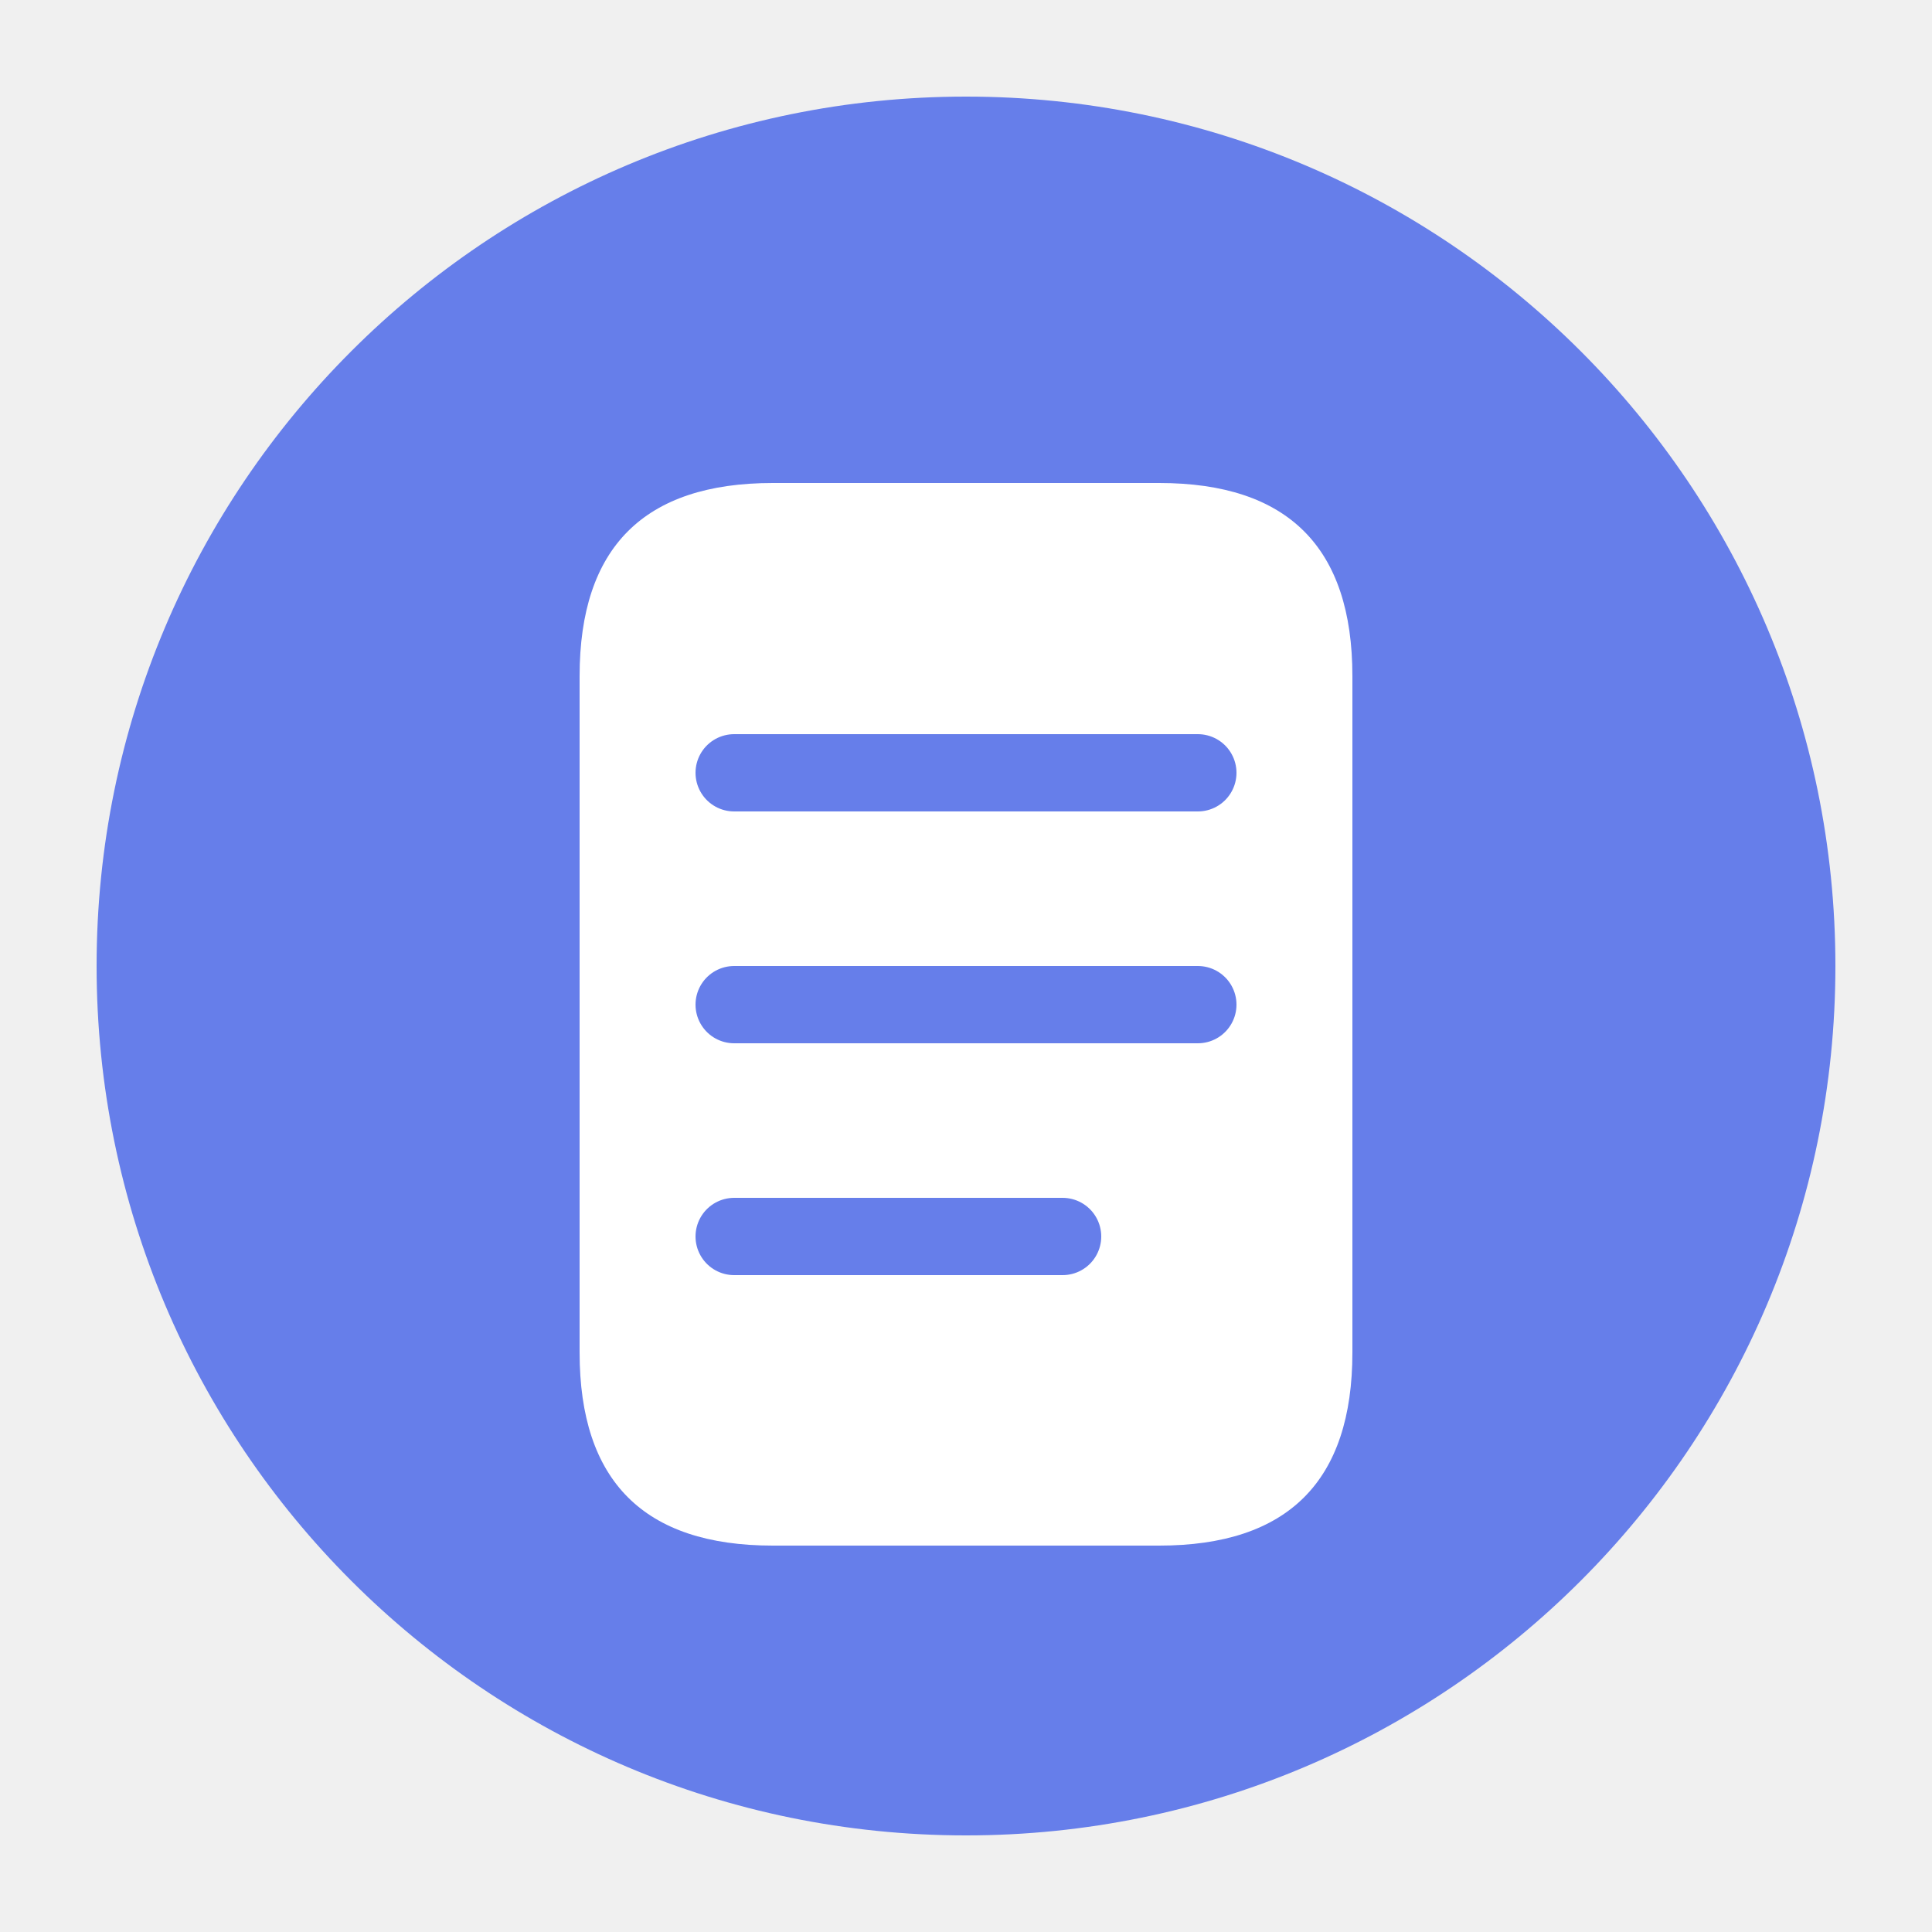
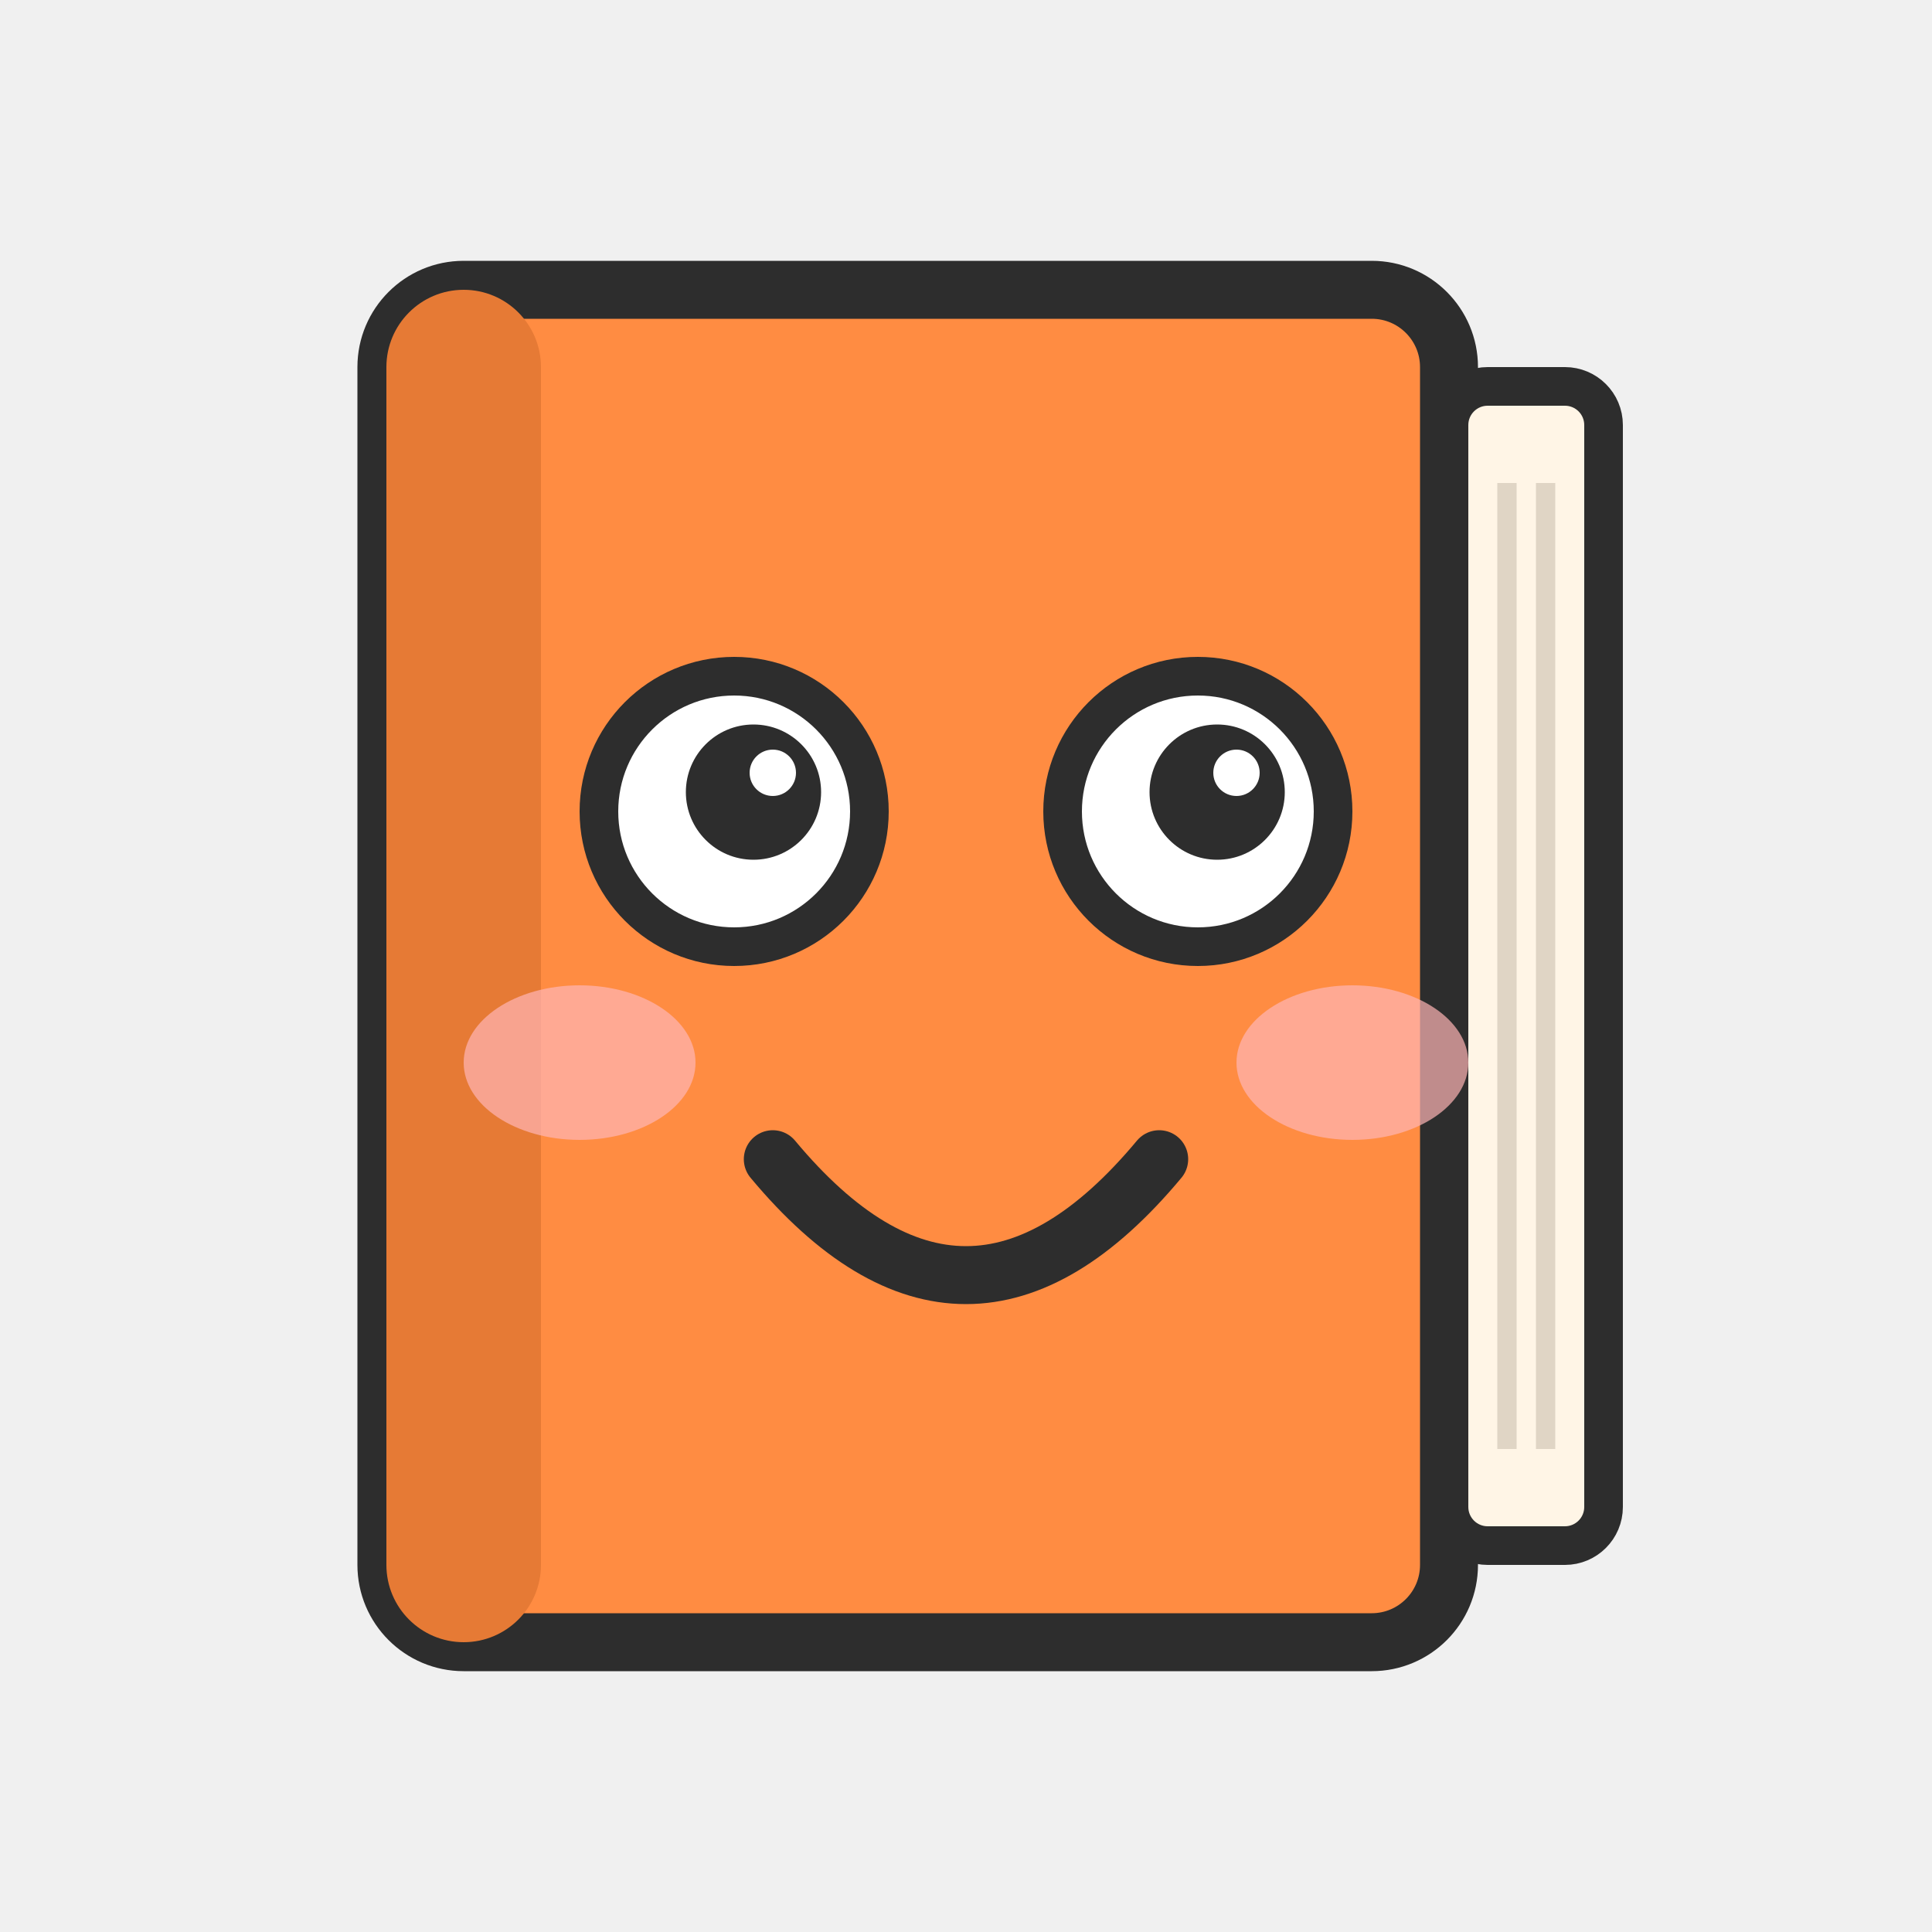
<svg xmlns="http://www.w3.org/2000/svg" viewBox="0 0 100 100">
-   <circle cx="50" cy="50" r="45" fill="#667eea" />
-   <path d="M30 35 Q30 25 40 25 L60 25 Q70 25 70 35 L70 70 Q70 80 60 80 L40 80 Q30 80 30 70 Z" fill="white" />
-   <line x1="38" y1="40" x2="62" y2="40" stroke="#667eea" stroke-width="4" stroke-linecap="round" />
-   <line x1="38" y1="52" x2="62" y2="52" stroke="#667eea" stroke-width="4" stroke-linecap="round" />
-   <line x1="38" y1="64" x2="55" y2="64" stroke="#667eea" stroke-width="4" stroke-linecap="round" />
+   <rect x="20" y="15" width="55" height="70" rx="4" fill="#FF8C42" stroke="#2D2D2D" stroke-width="3" />
+   <rect x="75" y="20" width="8" height="60" rx="2" fill="#FFF5E6" stroke="#2D2D2D" stroke-width="2" />
+   <line x1="78" y1="25" x2="78" y2="75" stroke="#E0D5C5" stroke-width="1" />
+   <line x1="80" y1="25" x2="80" y2="75" stroke="#E0D5C5" stroke-width="1" />
+   <rect x="20" y="15" width="8" height="70" rx="4" fill="#E67A35" stroke="none" />
+   <circle cx="38" cy="42" r="7" fill="white" stroke="#2D2D2D" stroke-width="2" />
+   <circle cx="62" cy="42" r="7" fill="white" stroke="#2D2D2D" stroke-width="2" />
+   <circle cx="39" cy="41" r="3.5" fill="#2D2D2D" />
+   <circle cx="63" cy="41" r="3.5" fill="#2D2D2D" />
+   <circle cx="40" cy="40" r="1.2" fill="white" />
+   <circle cx="64" cy="40" r="1.2" fill="white" />
+   <ellipse cx="30" cy="55" rx="6" ry="4" fill="#FFB5B5" opacity="0.7" />
+   <ellipse cx="70" cy="55" rx="6" ry="4" fill="#FFB5B5" opacity="0.7" />
+   <path d="M40 60 Q50 72 60 60" fill="none" stroke="#2D2D2D" stroke-width="3" stroke-linecap="round" />
</svg>
